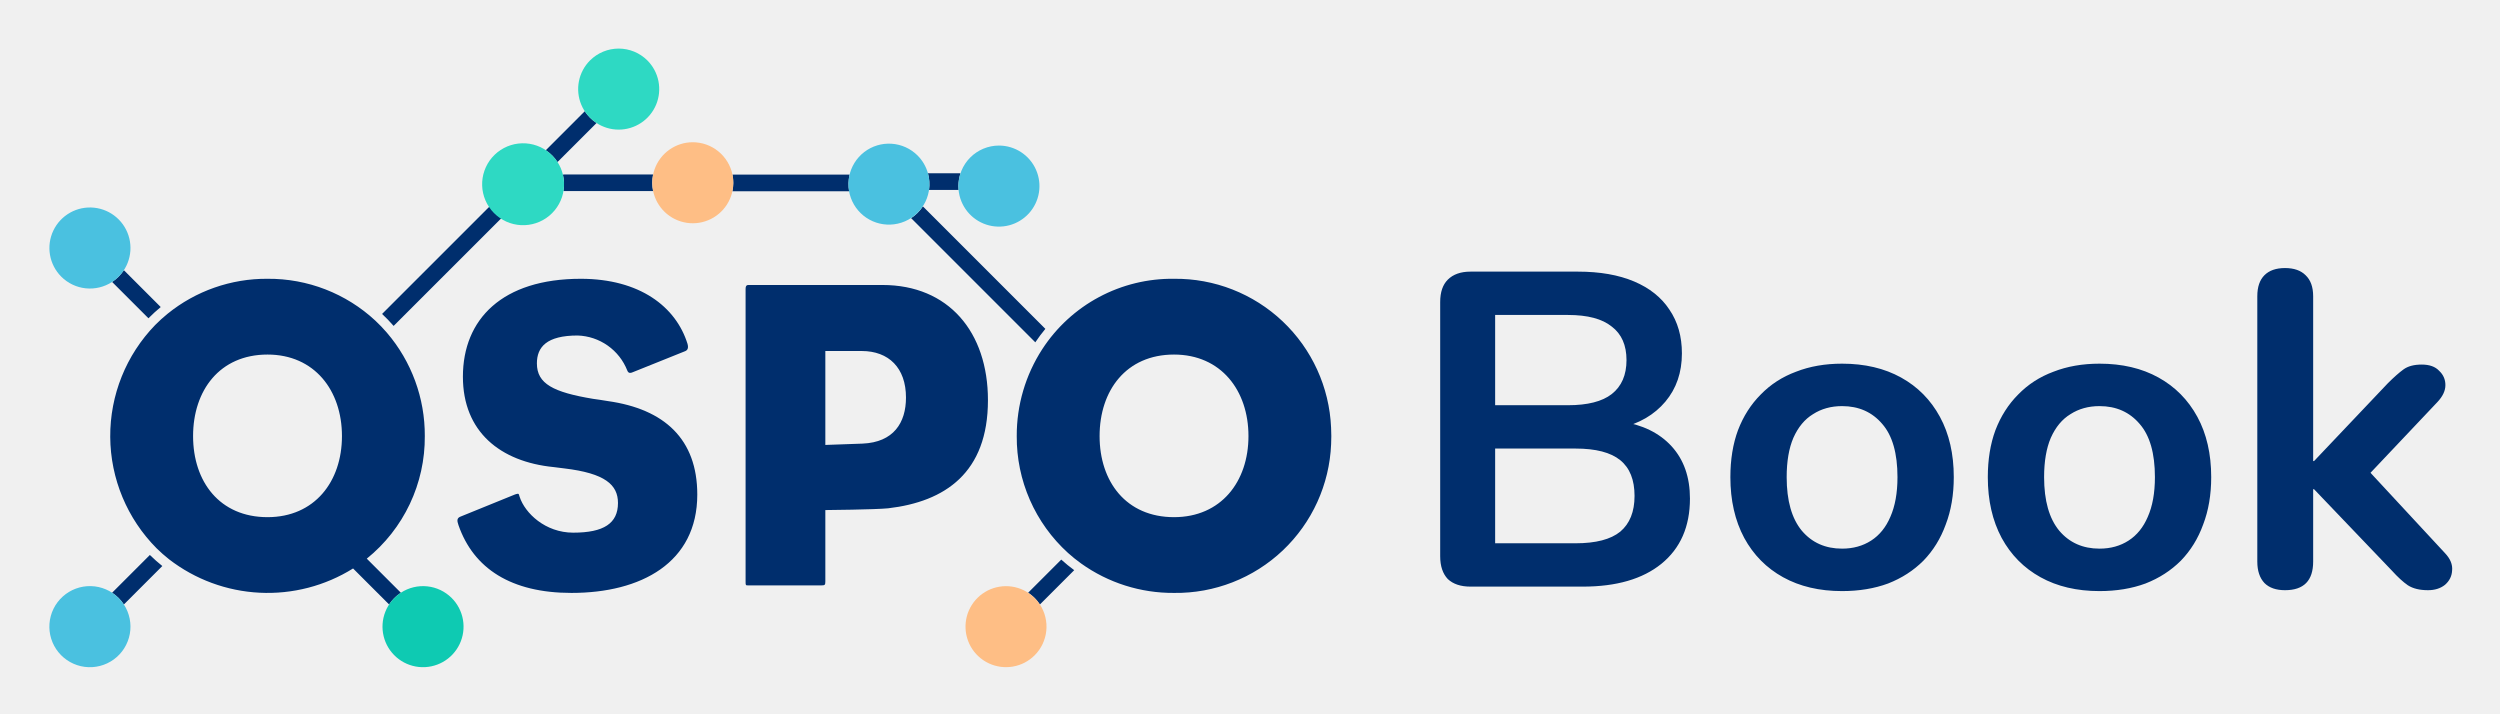
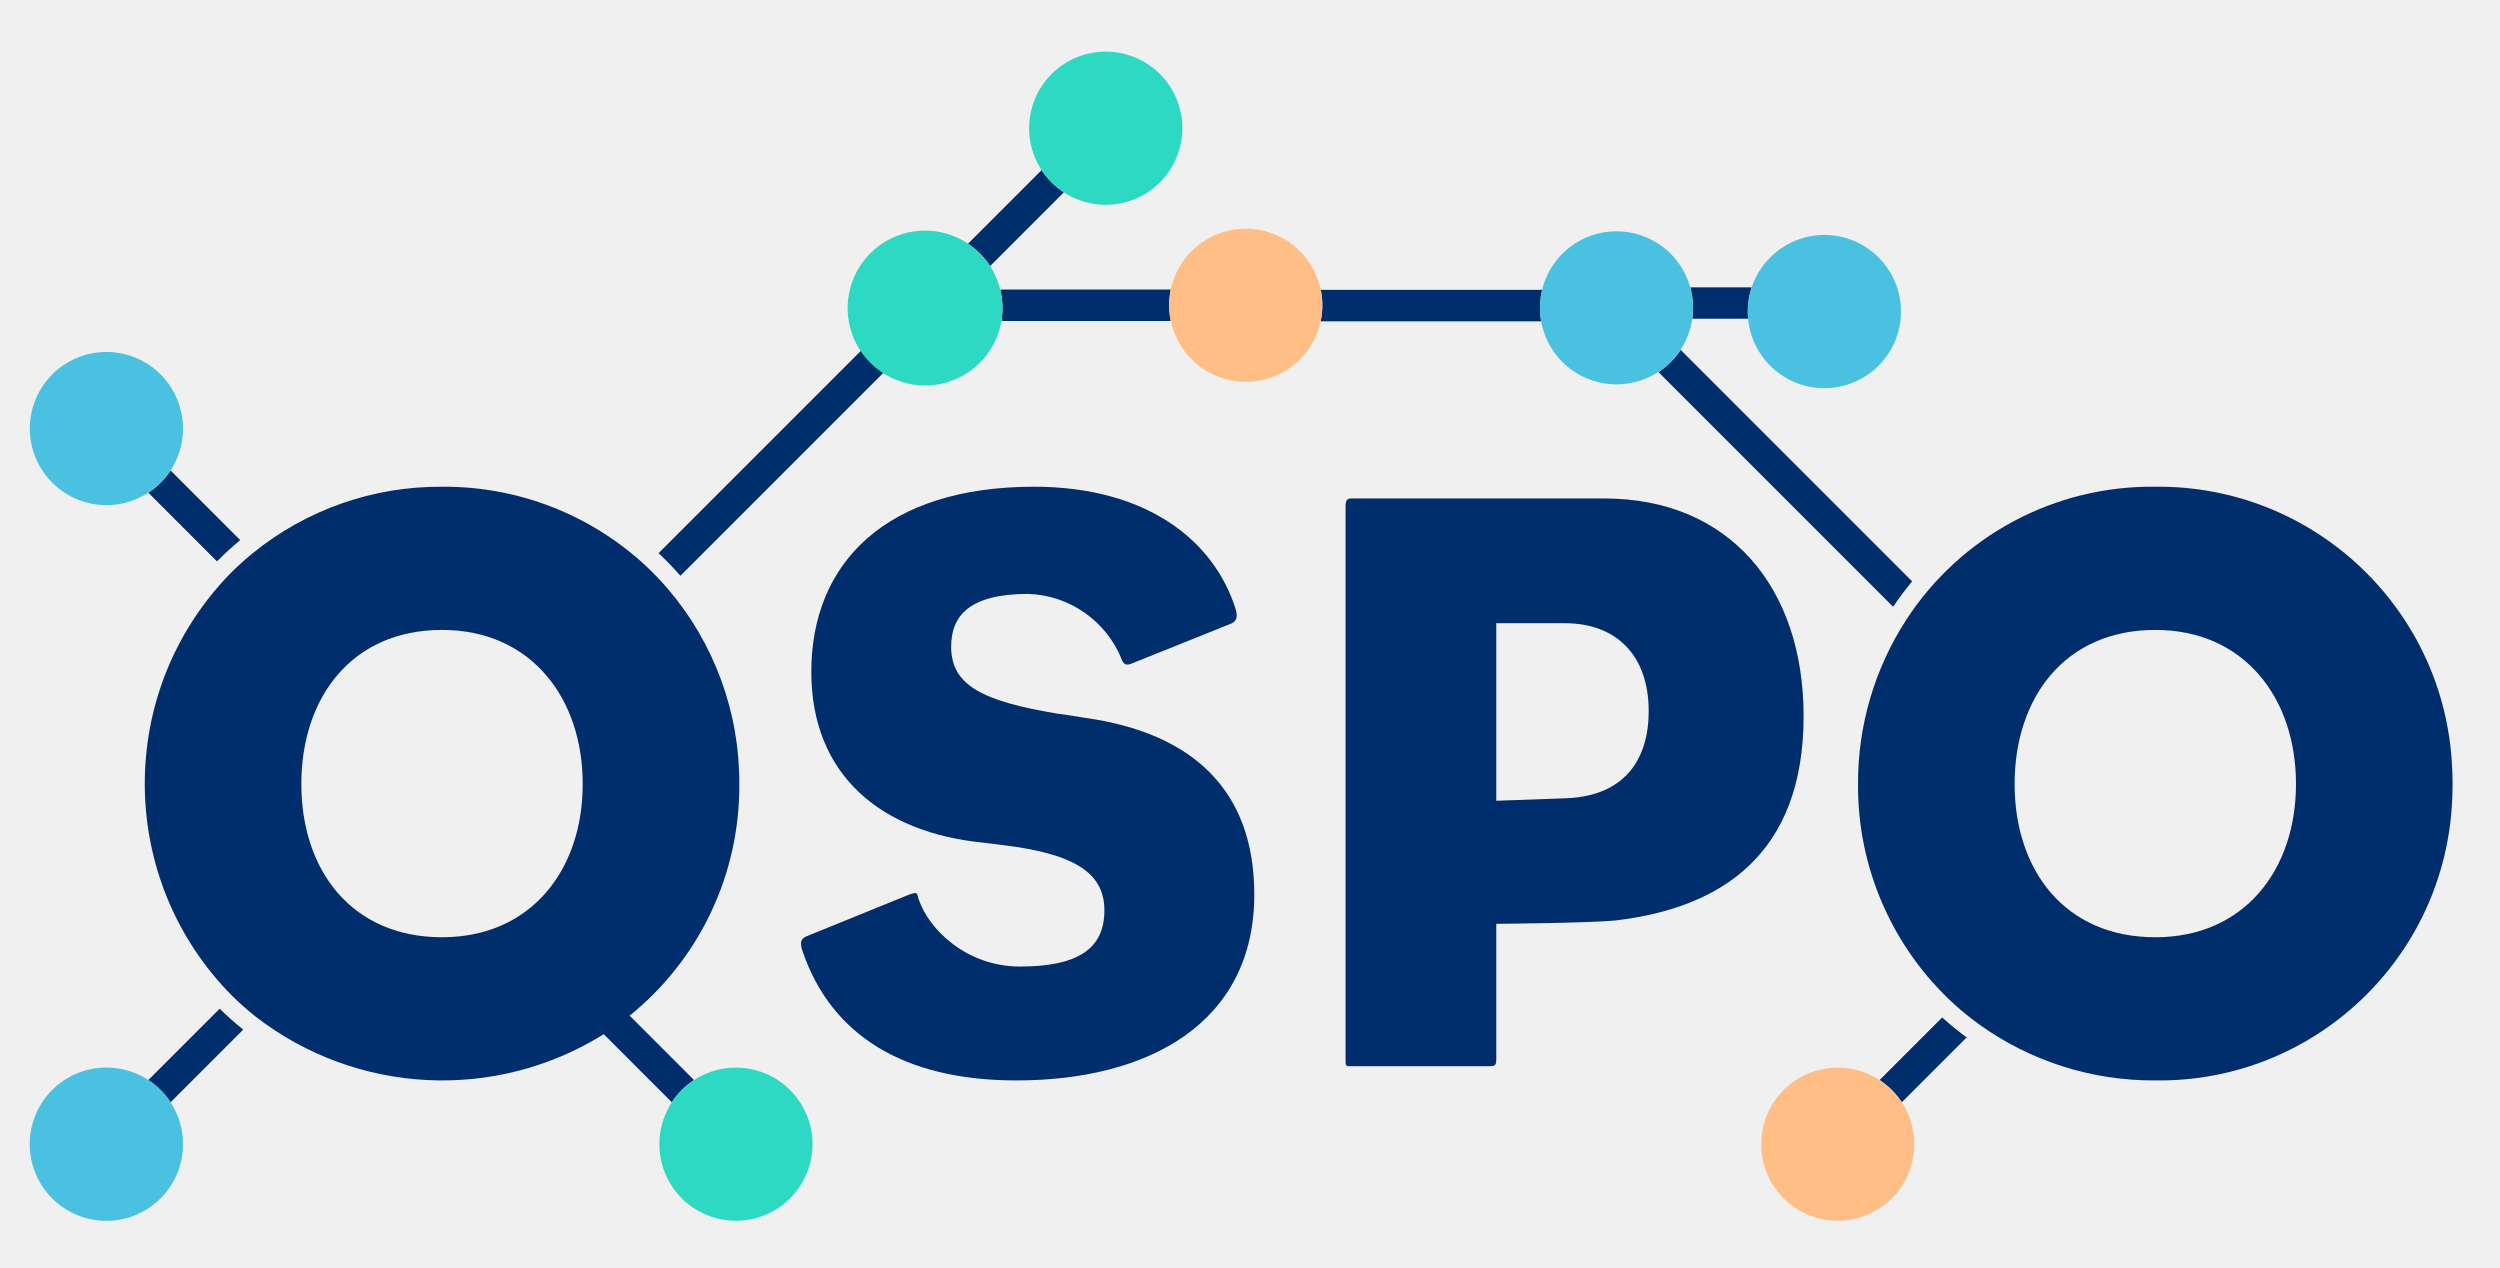
- <svg xmlns="http://www.w3.org/2000/svg" role="img" viewBox="-16.30 -23.30 1211.60 345.60">
-   <path fill="#002E6D" d="M696.398 261c-4.764 0-8.445-1.227-11.043-3.681-2.455-2.599-3.682-6.28-3.682-11.044V123.066c0-4.764 1.227-8.373 3.682-10.827 2.598-2.599 6.279-3.898 11.043-3.898h51.969c10.682 0 19.777 1.588 27.284 4.764 7.506 3.176 13.208 7.723 17.106 13.642 4.042 5.919 6.063 12.992 6.063 21.221 0 9.238-2.671 17.034-8.012 23.386-5.341 6.351-12.631 10.61-21.87 12.775v-3.248c10.682 1.588 18.983 5.63 24.902 12.126 5.918 6.496 8.878 14.941 8.878 25.335 0 13.57-4.62 24.108-13.859 31.615-9.094 7.362-21.798 11.043-38.11 11.043h-54.351zm11.909-21.004h38.977c9.817 0 17.034-1.877 21.654-5.63 4.619-3.898 6.929-9.672 6.929-17.323 0-7.795-2.31-13.57-6.929-17.323-4.62-3.753-11.837-5.63-21.654-5.63h-38.977v45.906zm0-66.91h35.296c9.528 0 16.601-1.805 21.221-5.414 4.764-3.753 7.145-9.239 7.145-16.456 0-7.218-2.381-12.632-7.145-16.241-4.62-3.753-11.693-5.63-21.221-5.63h-35.296v43.741zm168.137 90.079c-10.972 0-20.499-2.237-28.583-6.712s-14.364-10.827-18.839-19.056c-4.475-8.372-6.713-18.189-6.713-29.449 0-8.517 1.227-16.096 3.681-22.736 2.599-6.785 6.28-12.559 11.044-17.323 4.764-4.908 10.466-8.589 17.106-11.043 6.641-2.599 14.075-3.898 22.304-3.898 10.971 0 20.498 2.237 28.583 6.713 8.084 4.475 14.363 10.826 18.838 19.055 4.475 8.228 6.713 17.972 6.713 29.232 0 8.517-1.299 16.168-3.898 22.953-2.454 6.785-6.063 12.632-10.827 17.54-4.763 4.764-10.466 8.445-17.106 11.043-6.641 2.454-14.075 3.681-22.303 3.681zm0-20.571c5.341 0 10.033-1.299 14.075-3.897 4.042-2.599 7.145-6.424 9.311-11.477 2.309-5.197 3.464-11.621 3.464-19.272 0-11.548-2.454-20.138-7.362-25.768-4.908-5.774-11.404-8.661-19.488-8.661-5.342 0-10.033 1.299-14.075 3.898-4.042 2.454-7.218 6.279-9.528 11.476-2.165 5.053-3.248 11.404-3.248 19.055 0 11.405 2.454 20.066 7.362 25.985 4.908 5.774 11.405 8.661 19.489 8.661zm124.766 20.571c-10.975 0-20.503-2.237-28.587-6.712s-14.363-10.827-18.838-19.056c-4.475-8.372-6.713-18.189-6.713-29.449 0-8.517 1.227-16.096 3.681-22.736 2.599-6.785 6.28-12.559 11.044-17.323 4.763-4.908 10.466-8.589 17.106-11.043 6.64-2.599 14.075-3.898 22.307-3.898 10.97 0 20.5 2.237 28.58 6.713 8.08 4.475 14.36 10.826 18.84 19.055 4.47 8.228 6.71 17.972 6.71 29.232 0 8.517-1.3 16.168-3.9 22.953-2.45 6.785-6.06 12.632-10.82 17.54-4.77 4.764-10.47 8.445-17.11 11.043-6.64 2.454-14.08 3.681-22.3 3.681zm0-20.571c5.34 0 10.03-1.299 14.07-3.897 4.04-2.599 7.15-6.424 9.31-11.477 2.31-5.197 3.47-11.621 3.47-19.272 0-11.548-2.46-20.138-7.37-25.768-4.9-5.774-11.4-8.661-19.48-8.661-5.345 0-10.037 1.299-14.079 3.898-4.042 2.454-7.217 6.279-9.527 11.476-2.166 5.053-3.248 11.404-3.248 19.055 0 11.405 2.454 20.066 7.362 25.985 4.908 5.774 11.404 8.661 19.492 8.661zm89.9 20.138c-4.33 0-7.65-1.155-9.96-3.464-2.31-2.454-3.47-5.919-3.47-10.394V120.251c0-4.475 1.16-7.868 3.47-10.178 2.31-2.309 5.63-3.464 9.96-3.464 4.33 0 7.65 1.155 9.96 3.464 2.45 2.31 3.68 5.703 3.68 10.178v79.902h.43l35.73-37.677c2.89-2.888 5.41-5.125 7.58-6.713 2.16-1.588 5.12-2.382 8.88-2.382 3.75 0 6.57 1.01 8.44 3.031 2.02 1.877 3.03 4.187 3.03 6.93 0 2.742-1.3 5.485-3.89 8.228l-37.68 39.843v-11.26l41.36 44.607c2.6 2.743 3.75 5.557 3.46 8.445-.14 2.742-1.3 5.052-3.46 6.929-2.17 1.732-4.91 2.598-8.23 2.598-4.04 0-7.29-.794-9.75-2.382-2.31-1.588-4.9-3.969-7.79-7.145l-37.68-39.41h-.43v35.079c0 9.239-4.55 13.858-13.64 13.858z" />
-   <g clip-path="url(#clip0_935_2)">
-     <path fill="#002E6D" d="M433.944 68.737h14.323c-.057-.609-.094-1.223-.094-1.847.003-2.104.345-4.193 1.014-6.188-.063-.005-.124-.025-.189-.025h-15.572c.725 2.622.902 5.366.518 8.06zM257.295 61.248c-.266.001-.53.027-.79.08.629 2.597.726 5.294.284 7.929.167.028.336.045.506.051h42.921c-.56-2.657-.56-5.402 0-8.06h-42.921zm-82.827 73.404l52.233-52.233c-2.275-1.484-4.215-3.425-5.699-5.699l-52.128 52.128c1.962 1.838 3.829 3.775 5.594 5.804zm79.423-79.425l18.909-18.909a19.58 19.58 0 0 1-5.699-5.699l-18.909 18.909c2.275 1.484 4.216 3.425 5.699 5.699zm141.306 14.166a19.795 19.795 0 0 1 .264-8.06H338.69c.545 2.66.531 5.405-.043 8.06h56.55zM38.032 263.958a19.58 19.58 0 0 1 5.699 5.699l18.638-18.638a78.809 78.809 0 0 1-6.041-5.357l-18.296 18.296zm443.946 0c2.275 1.483 4.216 3.424 5.699 5.699l16.629-16.629c-2.179-1.598-4.275-3.306-6.279-5.119l-16.049 16.049zM61.595 125.503L43.731 107.64a19.583 19.583 0 0 1-5.699 5.699l17.61 17.609c1.891-1.915 3.878-3.732 5.953-5.445zm428.73 10.576l-59.359-59.359a19.58 19.58 0 0 1-5.699 5.699l60.183 60.183c1.512-2.256 3.14-4.433 4.875-6.523zm-300.747 51.962c.094-18.371-6.433-36.162-18.387-50.113-1.752-2.039-3.614-3.982-5.576-5.821-14.189-13.194-32.891-20.456-52.266-20.294-17.644-.132-34.785 5.874-48.487 16.992-2.08 1.694-4.068 3.498-5.954 5.406-14.088 14.527-21.911 34.004-21.785 54.24.126 20.236 8.19 39.614 22.457 53.965 1.913 1.881 3.925 3.658 6.03 5.322 12.635 9.762 27.955 15.422 43.902 16.219 15.946.798 31.755-3.306 45.301-11.758l1.643 1.643 1.669 1.669 14.147 14.147c1.484-2.275 3.424-4.216 5.699-5.699l-13.249-13.249-1.642-1.642-1.621-1.621c8.855-7.148 15.982-16.202 20.851-26.488 4.869-10.286 7.353-21.538 7.268-32.918zm-76.229 39.296c-23.19 0-36.074-17.178-36.074-39.296 0-22.116 12.884-39.509 36.074-39.509 22.762 0 36.075 17.393 36.075 39.509 0 22.118-13.313 39.296-36.075 39.296zm94.693-68.07c0 26.626 18.037 41.228 44.019 43.804 1.503.216 3.651.43 5.154.645 19.755 2.361 25.982 7.944 25.982 16.749 0 9.877-6.871 14.386-21.688 14.386-13.528 0-23.405-9.448-25.982-17.392-.266-1.066-.367-1.471-.867-1.471-.513.067-1.016.2-1.495.396l-26.411 10.737c-1.503.644-1.718 1.718-.859 4.08 7.3 21.044 25.552 32.853 54.755 32.853 33.713 0 60.983-14.601 60.983-47.67 0-26.84-15.89-41.442-43.375-45.307-2.791-.429-5.154-.859-7.086-1.074-19.325-3.22-27.27-7.3-27.27-17.177 0-7.945 4.724-13.528 19.755-13.528 5.226.171 10.289 1.869 14.562 4.883 4.274 3.014 7.572 7.214 9.487 12.08.292.73.683 1.162 1.375 1.162.417-.02.825-.123 1.202-.303l25.123-10.092c1.288-.43 2.147-1.289 1.503-3.651-5.583-18.037-23.191-31.564-51.749-31.564-38.007-.001-57.118 19.54-57.118 47.454zm203.351-44.45h-64.419c-.143 0-.292-.005-.441-.005-.745 0-1.491.149-1.491 1.938v141.721c0 1.789 0 1.938 1.119 1.938.224 0 .492-.006.814-.006h34.785c1.718 0 1.933-.214 1.933-1.932v-34.572s24.264-.215 30.492-.859c27.485-3.221 48.313-17.178 48.313-52.393 0-33.068-19.11-55.83-51.105-55.83zm-9.663 76.873l-18.038.644v-45.522h17.609c13.098 0 21.473 8.16 21.473 22.546 0 12.239-6.012 21.687-21.044 22.332zm150.952-79.878c-12.664-.165-25.163 2.879-36.332 8.849-11.17 5.969-20.646 14.67-27.545 25.291-8.118 12.531-12.41 27.156-12.352 42.088-.075 10.652 2.098 21.201 6.376 30.957 4.279 9.756 10.566 18.5 18.453 25.661 2.01 1.809 4.117 3.507 6.312 5.086 13.14 9.413 28.924 14.423 45.088 14.309 19.578.262 38.486-7.124 52.703-20.587 14.218-13.463 22.623-31.94 23.429-51.503.064-1.3.096-2.607.096-3.923 0-1.389-.041-2.767-.112-4.137-.847-19.546-9.262-37.997-23.467-51.451-14.205-13.453-33.085-20.855-52.649-20.64zm0 115.524c-23.191 0-36.074-17.179-36.074-39.296s12.883-39.509 36.074-39.509c22.76 0 36.074 17.392 36.074 39.509s-13.314 39.296-36.074 39.296z" />
-     <path fill="#FEBE85" d="M487.68 269.658c-2.22-3.393-5.436-6.015-9.207-7.506-3.77-1.492-7.91-1.779-11.85-.823-3.94.956-7.487 3.109-10.155 6.163-2.667 3.053-4.323 6.858-4.741 10.891-.418 4.033.423 8.096 2.407 11.632 1.985 3.535 5.016 6.37 8.676 8.113 3.66 1.744 7.771 2.312 11.767 1.625 3.996-.686 7.681-2.593 10.55-5.459 3.189-3.189 5.183-7.379 5.648-11.865.465-4.486-.628-8.996-3.095-12.771zM319.441 45.633c-4.052.002-8.005 1.258-11.315 3.594-3.31 2.337-5.817 5.641-7.175 9.458-1.359 3.818-1.503 7.962-.413 11.865 1.09 3.903 3.361 7.373 6.5 9.934 3.14 2.561 6.996 4.088 11.038 4.372 4.042.284 8.073-.69 11.54-2.788 3.467-2.098 6.199-5.217 7.824-8.929 1.624-3.712 2.06-7.836 1.247-11.806-.914-4.431-3.327-8.411-6.833-11.271-3.505-2.86-7.889-4.424-12.413-4.429z" />
-     <path fill="#4AC1E0" d="M467.816 47.244c-5.206.013-10.195 2.087-13.876 5.769-3.682 3.681-5.756 8.671-5.769 13.877 0 .623.036 1.238.093 1.847a19.65 19.65 0 0 0 4.179 10.372c2.368 2.98 5.551 5.207 9.162 6.411 3.61 1.204 7.493 1.334 11.176.372 3.682-.961 7.007-2.972 9.568-5.787 2.561-2.815 4.249-6.314 4.859-10.071.61-3.757.115-7.61-1.425-11.091-1.539-3.481-4.057-6.44-7.247-8.516-3.189-2.077-6.914-3.182-10.72-3.181zM41.181 266.509c-3.56-3.563-8.352-5.623-13.387-5.755-5.035-.132-9.929 1.674-13.671 5.045-3.742 3.372-6.047 8.051-6.439 13.073-.392 5.022 1.159 10.002 4.333 13.913 3.174 3.911 7.728 6.454 12.723 7.105 4.995.65 10.049-.642 14.118-3.609 4.07-2.968 6.845-7.385 7.752-12.34.907-4.954-.122-10.068-2.876-14.285-.74-1.134-1.596-2.189-2.553-3.147zm-3.146-153.168c3.397-2.22 6.024-5.438 7.518-9.211 1.494-3.773 1.783-7.917.827-11.861-.956-3.944-3.11-7.495-6.166-10.166-3.056-2.67-6.864-4.329-10.901-4.747a19.645 19.645 0 0 0-11.643 2.411 19.644 19.644 0 0 0-8.12 8.685 19.645 19.645 0 0 0-1.622 11.778c.689 3.999 2.599 7.687 5.469 10.557 3.189 3.189 7.379 5.184 11.865 5.649 4.486.464 8.996-.629 12.771-3.096zM428.412 52.082c-3.369-3.378-7.852-5.413-12.612-5.725-4.761-.312-9.472 1.12-13.252 4.03-3.781 2.909-6.373 7.096-7.291 11.777-.917 4.681-.099 9.537 2.303 13.658 2.403 4.122 6.224 7.227 10.749 8.736 4.526 1.509 9.446 1.317 13.841-.538s7.963-5.249 10.038-9.544c2.074-4.296 2.513-9.2 1.234-13.796-.905-3.248-2.631-6.208-5.01-8.597z" />
-     <path fill="#2ED9C3" d="M269.651 5.983a19.648 19.648 0 0 0-5.376 10.059 19.645 19.645 0 0 0 1.118 11.351 19.649 19.649 0 0 0 7.235 8.816 19.647 19.647 0 0 0 10.915 3.311c3.885 0 7.683-1.152 10.914-3.311a19.644 19.644 0 0 0 7.236-8.816 19.645 19.645 0 0 0 1.118-11.351 19.642 19.642 0 0 0-5.377-10.059C293.746 2.307 288.75.242 283.543.242c-5.208 0-10.203 2.064-13.892 5.741zM253.893 55.227c-2.698-4.182-6.869-7.197-11.685-8.45-4.817-1.252-9.928-.65-14.321 1.688-4.394 2.338-7.749 6.241-9.401 10.935-1.652 4.694-1.48 9.838.481 14.412 1.961 4.574 5.568 8.245 10.108 10.285 4.539 2.04 9.679 2.301 14.401.73 4.723-1.57 8.683-4.857 11.097-9.209 2.414-4.352 3.105-9.452 1.936-14.29-.52-2.167-1.404-4.231-2.616-6.102z" />
-     <path fill="#0ECAB2" d="M177.969 263.96c-3.397 2.22-6.023 5.437-7.517 9.21a19.644 19.644 0 0 0-.827 11.86c.956 3.944 3.11 7.495 6.166 10.165 3.056 2.67 6.863 4.328 10.9 4.746 4.036.418 8.103-.424 11.642-2.41 3.538-1.987 6.374-5.021 8.119-8.685 1.744-3.664 2.311-7.778 1.622-11.777-.689-3.999-2.599-7.687-5.468-10.557-3.19-3.189-7.379-5.184-11.866-5.649-4.486-.464-8.996.629-12.771 3.097z" />
-   </g>
+ <svg xmlns="http://www.w3.org/2000/svg" id="Layer_1" data-name="Layer 1" viewBox="0 0 359 182">
  <defs>
-     <clipPath id="clip0_935_2">
-       <path fill="#fff" d="M0 0h629v300H0z" />
-     </clipPath>
+     <style>.cls-1{fill:#002e6d;}.cls-2{fill:#febe85;}.cls-3{fill:#4ac1e0;}.cls-4{fill:#2ed9c3;}</style>
  </defs>
+   <path class="cls-1" d="M243.008,45.773h8.021c-.032-.341-.052-.685-.052-1.034a10.94,10.94,0,0,1,.568-3.465c-.036-.003-.07-.014-.106-.014H242.718A11.069,11.069,0,0,1,243.008,45.773Z" />
+   <path class="cls-1" d="M144.086,41.58a2.263,2.263,0,0,0-.442.045,11.072,11.072,0,0,1,.159,4.44,2.225,2.225,0,0,0,.283.029h24.036a10.961,10.961,0,0,1,0-4.513Z" />
+   <path class="cls-1" d="M97.702,82.684l29.25-29.25a10.962,10.962,0,0,1-3.191-3.191L94.57,79.434A44.32,44.32,0,0,1,97.702,82.684Z" />
+   <path class="cls-1" d="M142.179,38.207l10.589-10.589a10.962,10.962,0,0,1-3.191-3.191l-10.589,10.589a10.961,10.961,0,0,1,3.191,3.191Z" />
+   <path class="cls-1" d="M221.311,46.14a11.075,11.075,0,0,1,.148-4.513H189.666a10.957,10.957,0,0,1-.024,4.513Z" />
+   <path class="cls-1" d="M21.3,155.096a10.961,10.961,0,0,1,3.191,3.191l10.437-10.437a44.294,44.294,0,0,1-3.383-3Z" />
+   <path class="cls-1" d="M269.909,155.096a10.961,10.961,0,0,1,3.191,3.191l9.312-9.312a44.33,44.33,0,0,1-3.516-2.867Z" />
+   <path class="cls-1" d="M34.495,77.562,24.492,67.559A10.962,10.962,0,0,1,21.3,70.75l9.861,9.861A44.326,44.326,0,0,1,34.495,77.562Z" />
+   <path class="cls-1" d="M274.583,83.484,241.342,50.242a10.961,10.961,0,0,1-3.191,3.191l33.703,33.703A44.372,44.372,0,0,1,274.583,83.484Z" />
+   <path class="cls-1" d="M106.163,112.583a42.793,42.793,0,0,0-10.296-28.063,41.851,41.851,0,0,0-3.123-3.26,42.46,42.46,0,0,0-29.268-11.364,42.587,42.587,0,0,0-27.153,9.515,41.784,41.784,0,0,0-3.334,3.027,43.245,43.245,0,0,0,.376,60.595,41.628,41.628,0,0,0,3.377,2.98,43.789,43.789,0,0,0,49.954,2.498l.92.92.935.935,7.922,7.922a10.961,10.961,0,0,1,3.191-3.191L92.244,147.677l-.92-.92-.908-.908A42.346,42.346,0,0,0,106.163,112.583ZM63.475,134.588c-12.987,0-20.202-9.62-20.202-22.006,0-12.385,7.215-22.125,20.202-22.125,12.746,0,20.202,9.74,20.202,22.125C83.677,124.968,76.221,134.588,63.475,134.588Z" />
+   <path class="cls-1" d="M116.504,96.47c0,14.91,10.101,23.087,24.651,24.53.842.121,2.044.24,2.886.361,11.063,1.322,14.55,4.449,14.55,9.379,0,5.531-3.848,8.056-12.145,8.056-7.576,0-13.107-5.291-14.55-9.74-.149-.597-.206-.823-.486-.823a3.351,3.351,0,0,0-.837.222l-14.79,6.012c-.842.361-.962.962-.481,2.285,4.088,11.784,14.309,18.398,30.663,18.398,18.879,0,34.15-8.177,34.15-26.695,0-15.031-8.898-23.207-24.29-25.372-1.563-.24-2.886-.481-3.968-.602-10.822-1.803-15.271-4.088-15.271-9.62,0-4.449,2.645-7.576,11.063-7.576a15.002,15.002,0,0,1,13.468,9.5c.163.409.382.65.77.65a1.758,1.758,0,0,0,.673-.17l14.069-5.652c.721-.241,1.202-.721.842-2.044-3.126-10.101-12.987-17.676-28.98-17.676C127.206,69.895,116.504,80.838,116.504,96.47Z" />
+   <path class="cls-1" d="M230.378,71.579H194.304c-.08,0-.164-.003-.247-.003-.418,0-.835.084-.835,1.086V152.024c0,1.002-0,1.085.627,1.085.125,0,.275-.003.455-.003h19.48c.962,0,1.082-.12,1.082-1.082V132.664s13.588-.121,17.076-.481c15.392-1.804,27.055-9.62,27.055-29.34C258.997,84.325,248.296,71.579,230.378,71.579Zm-5.411,43.049-10.101.36V89.495h9.861c7.335,0,12.025,4.569,12.025,12.626C236.752,108.975,233.385,114.266,224.967,114.627Z" />
+   <path class="cls-1" d="M309.501,69.895a42.002,42.002,0,0,0-35.771,19.118,43.041,43.041,0,0,0-6.917,23.569,42.423,42.423,0,0,0,13.904,31.706,41.63,41.63,0,0,0,3.535,2.848,42.839,42.839,0,0,0,25.249,8.013,42.108,42.108,0,0,0,42.634-40.371q.053-1.091.054-2.197c0-.777-.023-1.549-.062-2.317A42.2,42.2,0,0,0,309.501,69.895Zm0,64.693c-12.987,0-20.202-9.62-20.202-22.006,0-12.385,7.215-22.125,20.202-22.125,12.746,0,20.202,9.74,20.202,22.125C329.702,124.968,322.246,134.588,309.501,134.588Z" />
+   <path class="cls-2" d="M273.101,158.288a10.993,10.993,0,1,0-1.43,13.796A11,11,0,0,0,273.101,158.288Z" />
+   <path class="cls-2" d="M178.888,32.835a10.996,10.996,0,1,0,10.778,8.792A11.019,11.019,0,0,0,178.888,32.835Z" />
+   <path class="cls-3" d="M261.978,33.738A11.03,11.03,0,0,0,250.976,44.739c0,.349.02.693.052,1.034a11,11,0,1,0,10.949-12.035Z" />
+   <path class="cls-3" d="M23.062,156.526a11.006,11.006,0,1,0,1.43,1.762A11,11,0,0,0,23.062,156.526Z" />
+   <path class="cls-3" d="M21.3,70.75a11.001,11.001,0,1,0-13.797-1.43A11,11,0,0,0,21.3,70.75Z" />
+   <path class="cls-3" d="M239.912,36.446a10.99,10.99,0,1,0,2.806,4.814A11.014,11.014,0,0,0,239.912,36.446Z" />
+   <path class="cls-4" d="M151.006,10.63a11.001,11.001,0,1,0,15.558,0A11.019,11.019,0,0,0,151.006,10.63Z" />
+   <path class="cls-4" d="M142.179,38.207a11.117,11.117,0,1,0,1.465,3.417A11,11,0,0,0,142.179,38.207Z" />
+   <path class="cls-4" d="M99.663,155.096a11,11,0,1,0,13.797,1.43A11,11,0,0,0,99.663,155.096Z" />
</svg>
